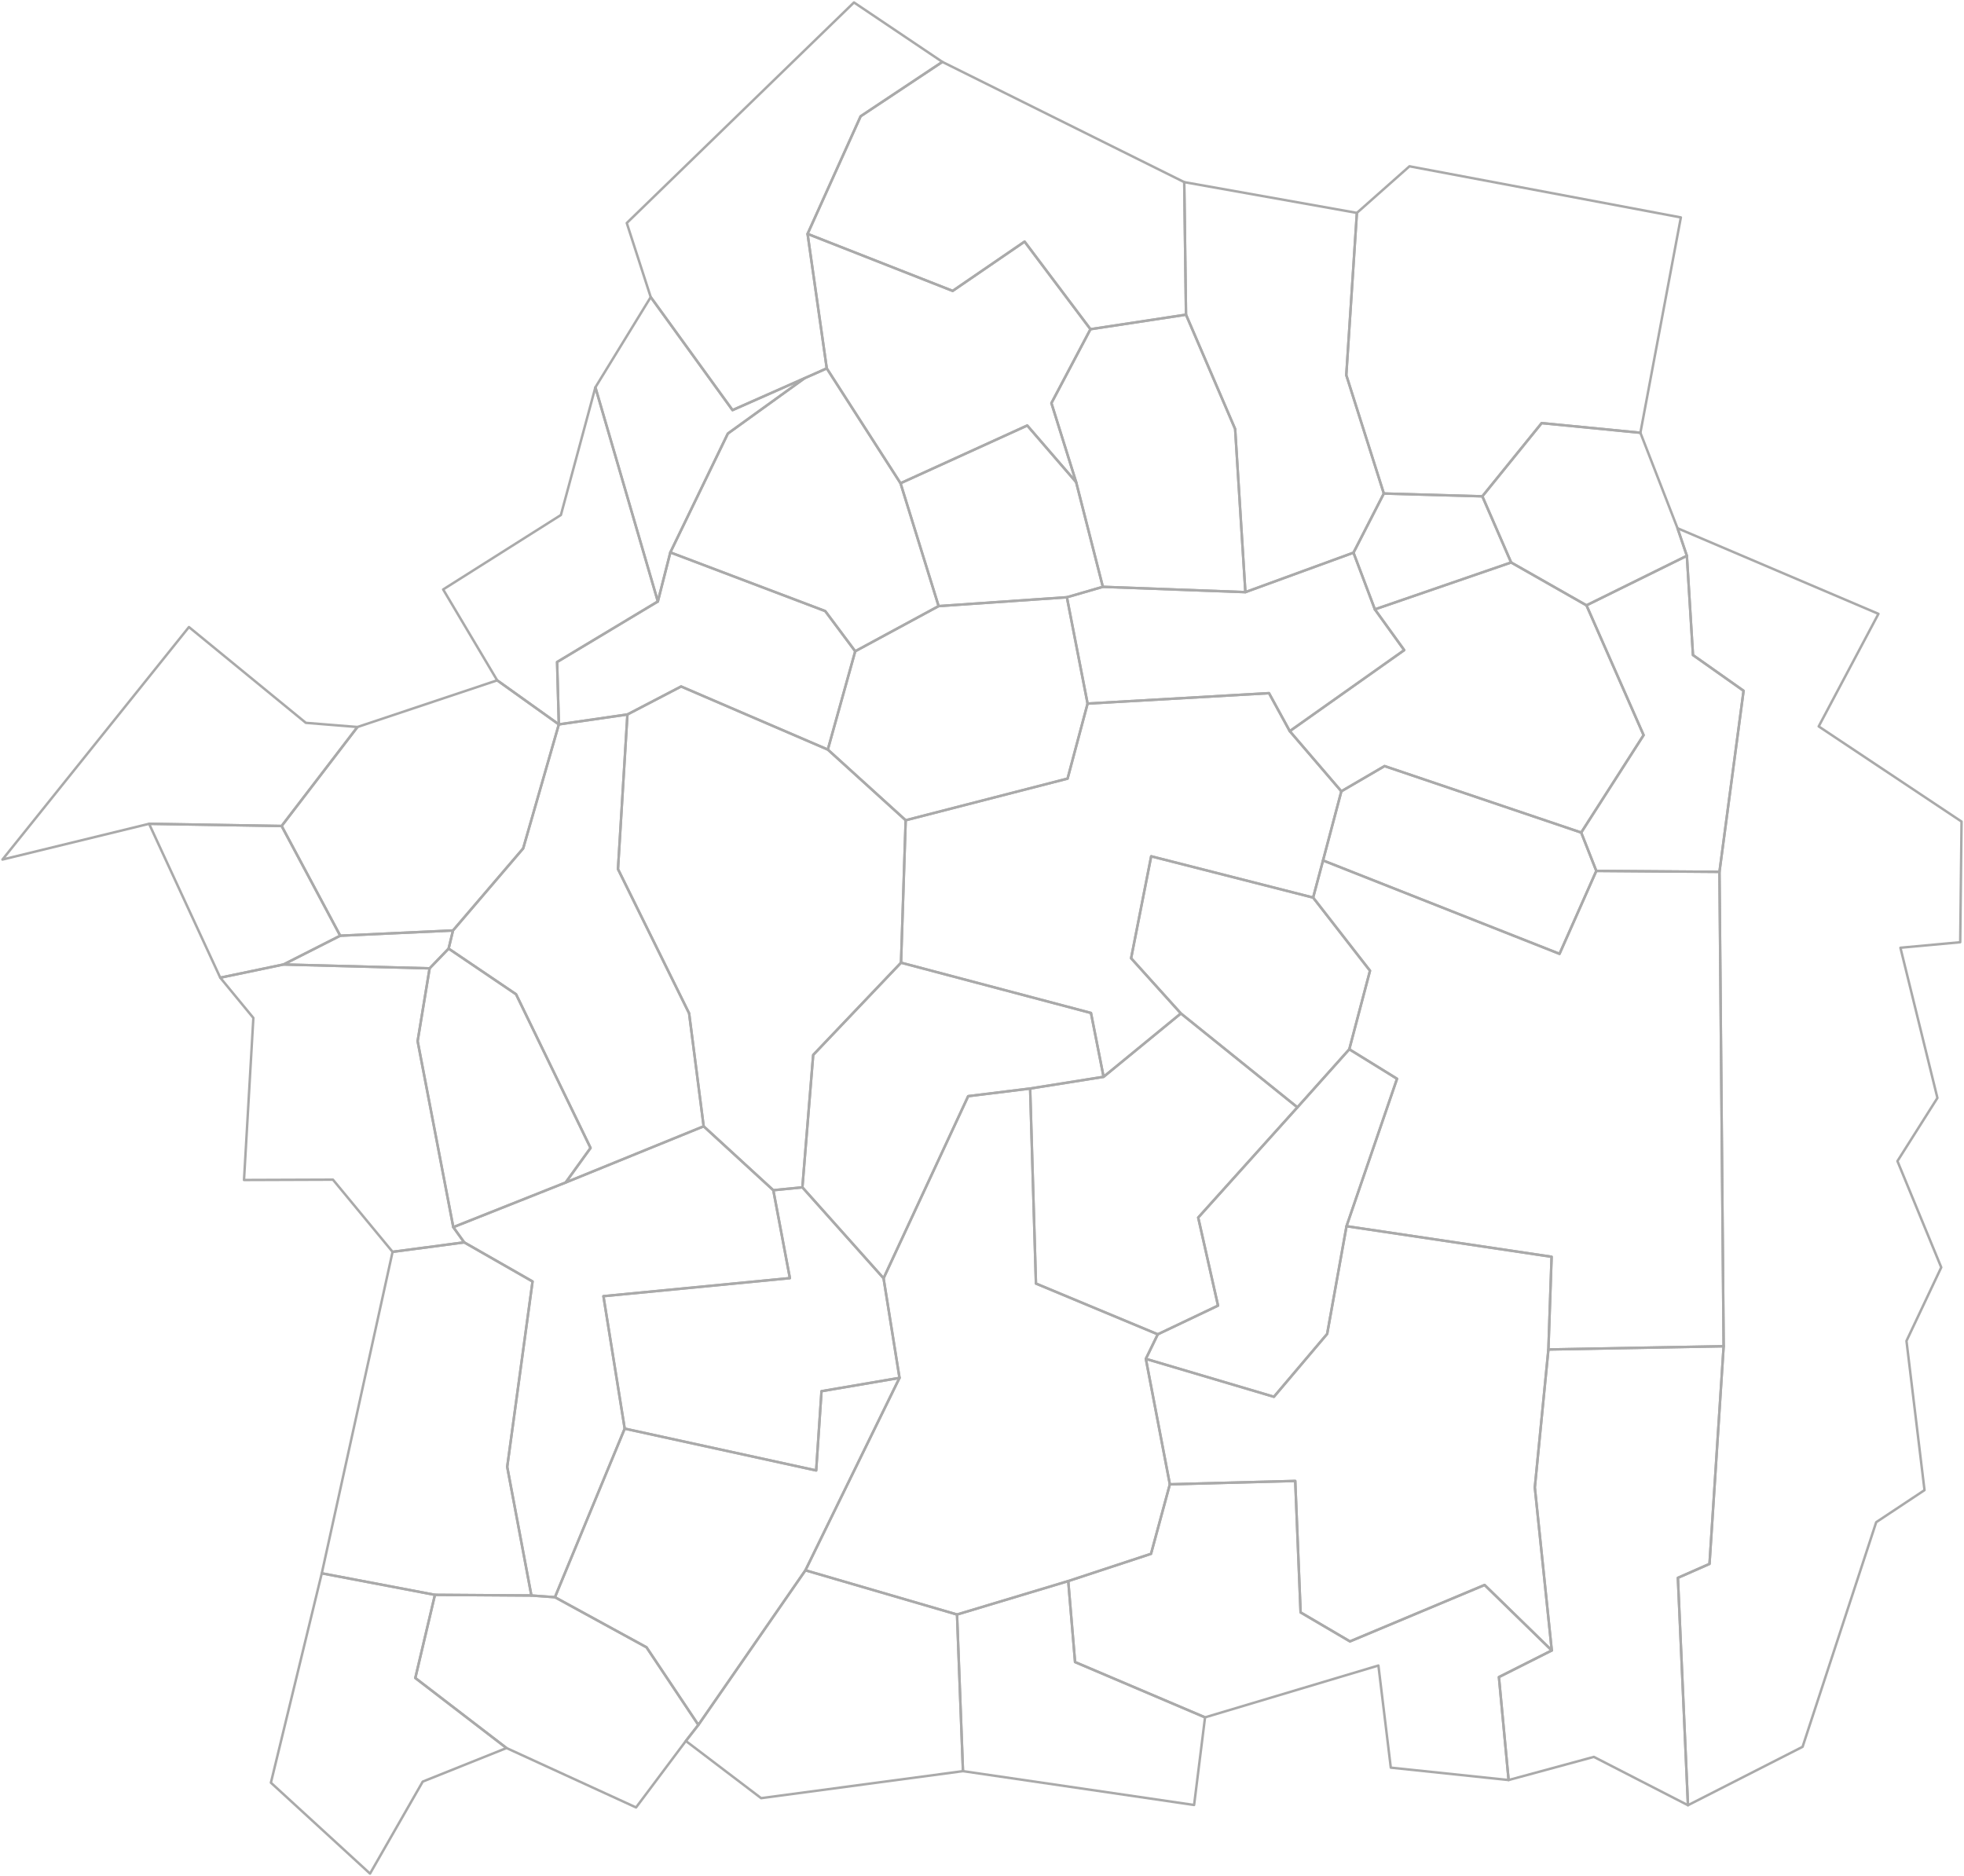
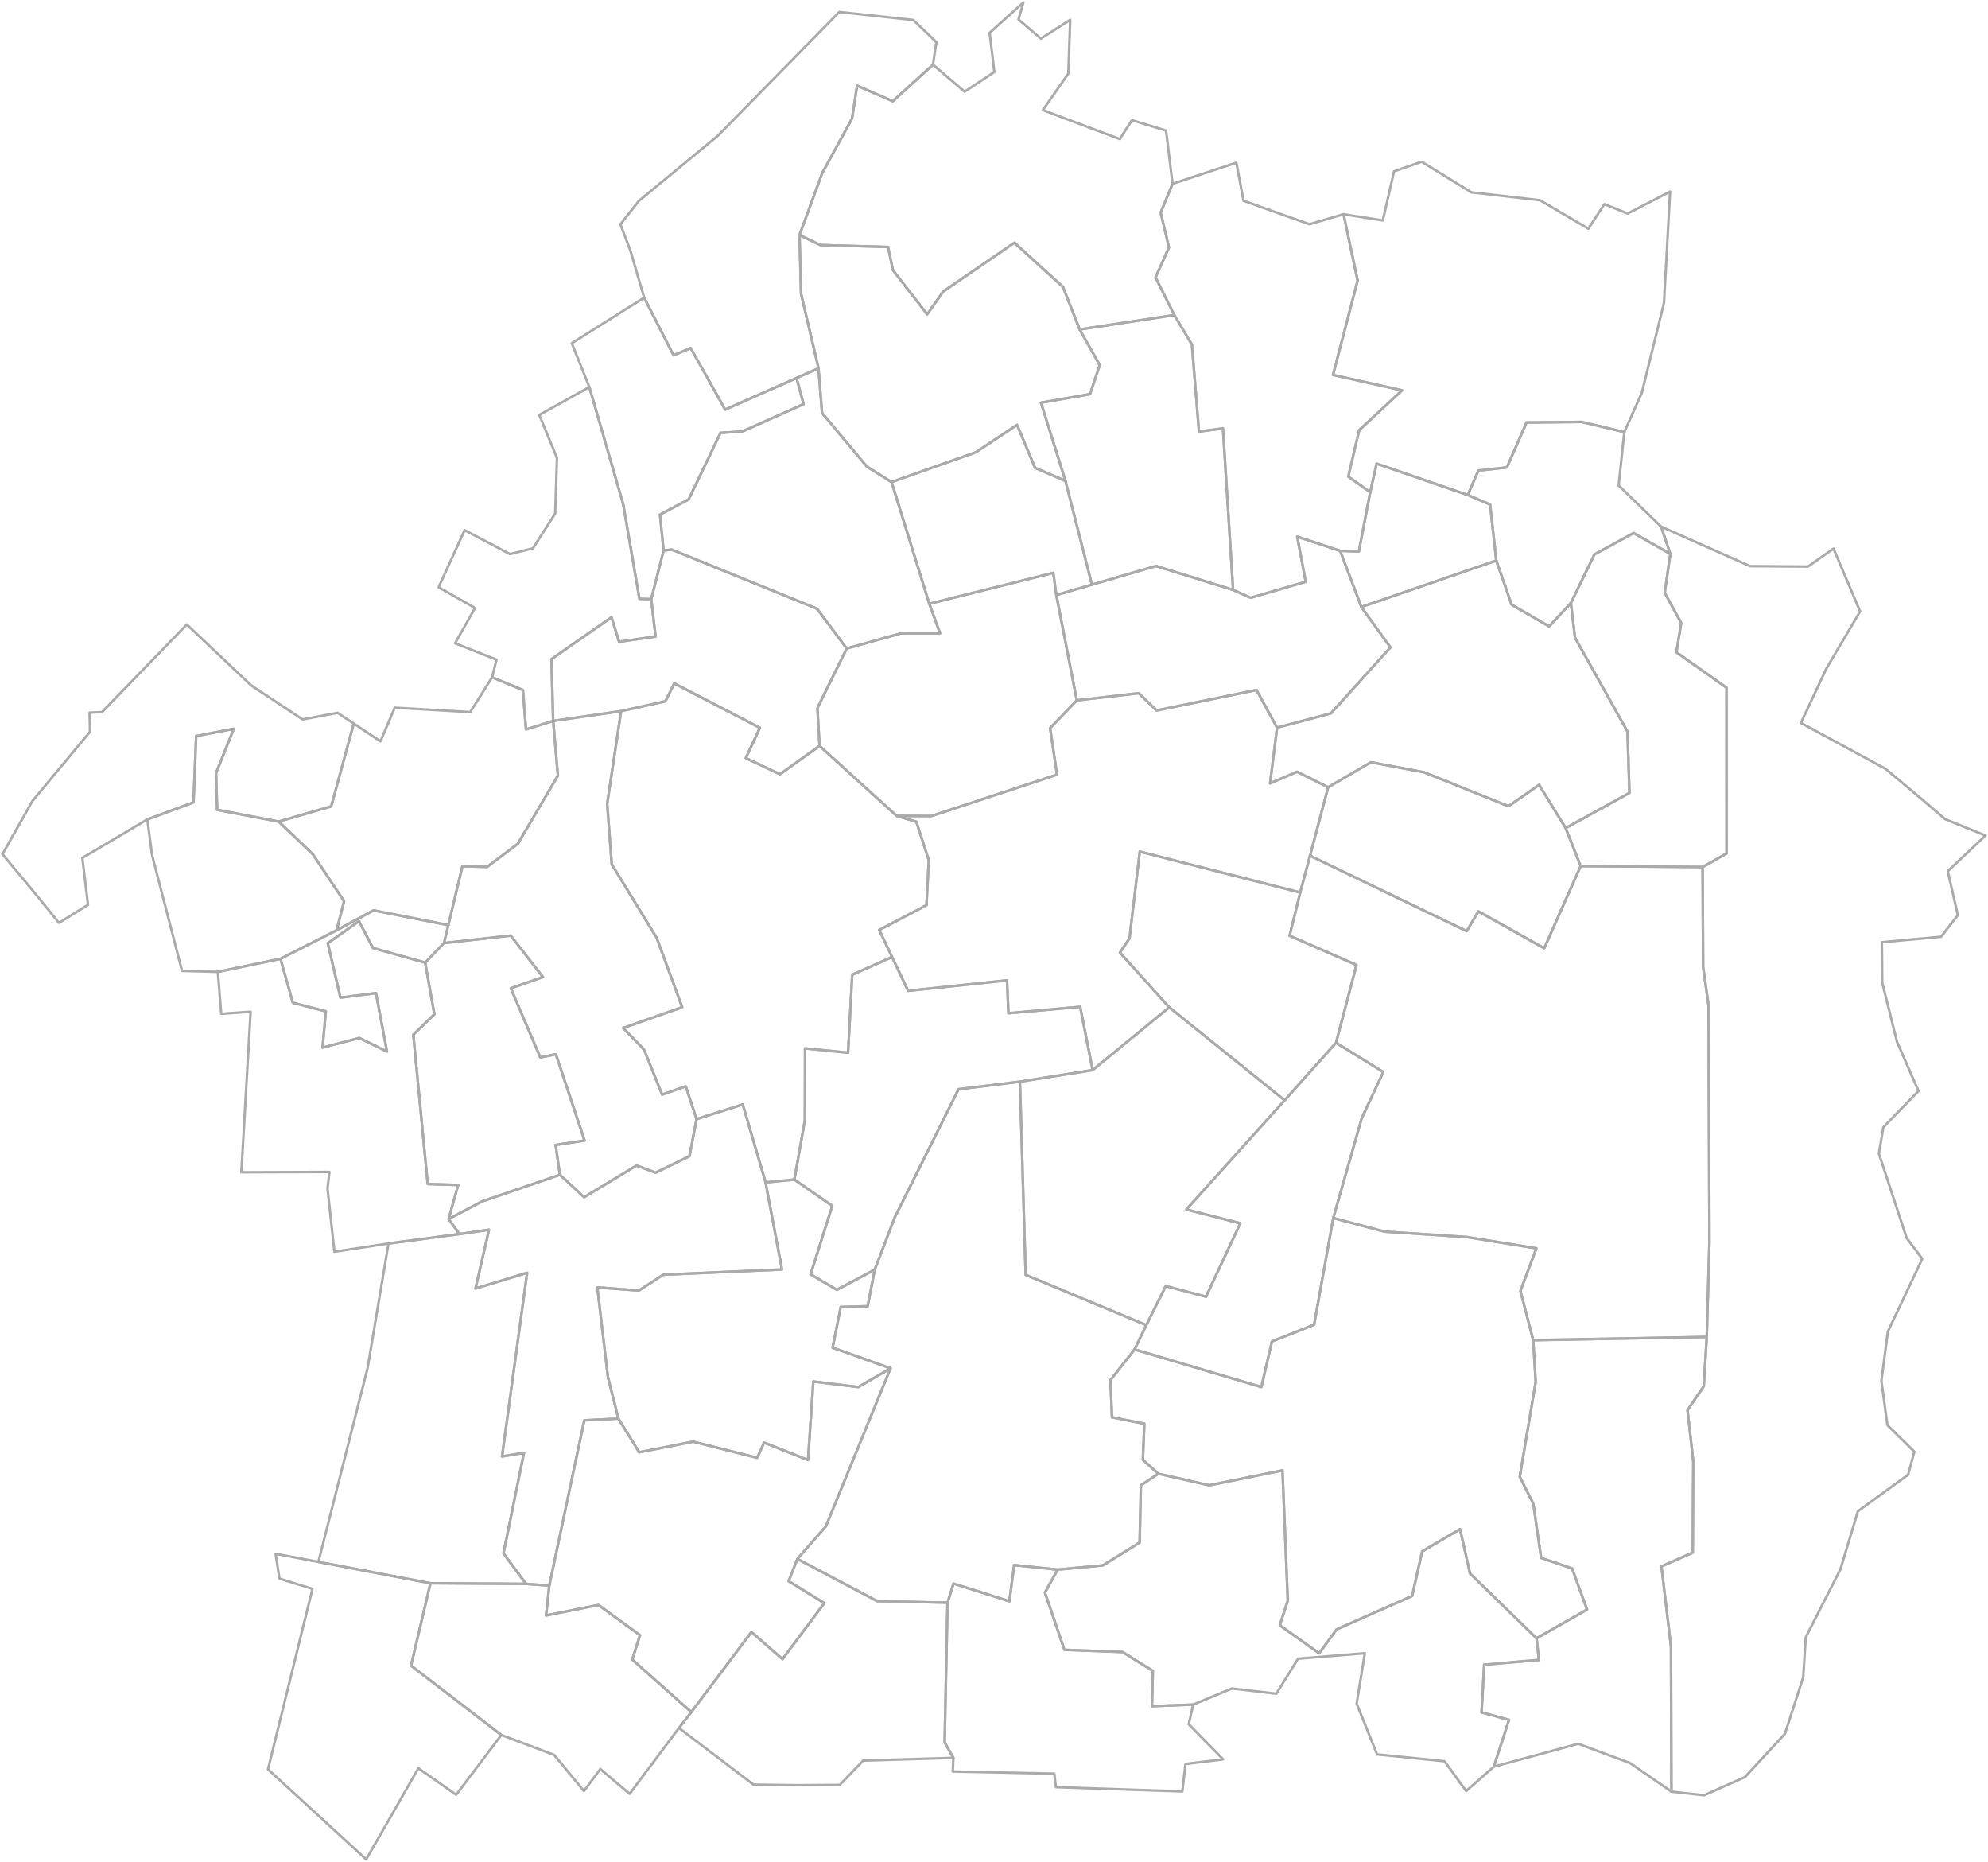
- <svg xmlns="http://www.w3.org/2000/svg" version="1.2" baseProfile="tiny" stroke-linecap="round" stroke-linejoin="round" viewBox="0 0 800 764">
+ <svg xmlns="http://www.w3.org/2000/svg" version="1.2" baseProfile="tiny" stroke-linecap="round" stroke-linejoin="round" viewBox="0 0 800 749">
  <g id="BR" fill="none" stroke="#aaa">
-     <path d="M435.126 644.028l2.78 32.985 52.948 22.527-4.46 35.693-94.142-13.787-2.424-63.795 45.298-13.623z" id="44435" />
-     <path d="M389.828 657.65l2.425 63.796-82.22 11.006-30.664-23.3 5.093-6.534 43.612-62.982 61.754 18.015z" id="42824" />
-     <path d="M131.07 640.864l46.095 8.77-7.995 33.873 37.15 28.528-34.124 13.674-21.472 37.474-40.376-37.032 20.723-85.287z" id="42968" />
-     <path d="M216.45 649.904l9.592.694 37.3 20.402 21.12 31.618-5.093 6.534-20.284 27.082-52.766-24.199-37.15-28.528 7.996-33.873 39.285.27z" id="43812" />
-     <path d="M632.088 672.28l-21.531 10.853 3.946 41.938-47.985-5.05-5.05-41.592-70.614 21.11-52.947-22.526-2.78-32.985 33.718-11.099 7.671-28.313 51.075-1.375 2.184 53.548 20.111 11.812 54.839-22.986 27.363 26.666z" id="42842" />
-     <path d="M216.45 649.904l-39.285-.27-46.094-8.77 28.836-130.942 29.177-3.861 27.841 15.922-10.322 75.517 9.847 52.404z" id="44328" />
-     <path d="M471.596 543.512l-4.853 9.996 9.773 51.108-7.671 28.313-33.719 11.1-45.298 13.622-61.754-18.015 38.324-78.378-6.496-40.577 34.467-74.17 25.238-3.115 2.37 79.439 49.62 20.677z" id="43411" />
-     <path d="M548.48 499.47l-7.884 43.875-21.688 25.615-52.166-15.452 4.854-9.996 24.545-11.688-8.075-35.867 40.407-44.905 21.138-23.649 19.445 12.015-20.576 60.053z" id="44300" />
-     <path d="M174.993 394.442l-4.882 29.643 14.528 75.784 4.445 6.192-29.177 3.86-24.286-29.401-36.229.13 3.81-66.015-13.481-16.389 25.756-5.379 59.516 1.575z" id="42771" />
-     <path d="M184.517 379.016l-1.778 7.384-7.746 8.043-59.516-1.576 23.105-11.718 45.935-2.133z" id="42753" />
-     <path d="M650.226 354.754l50.165.377 1.704 193.24-71.383 1.322 1.305-37.768-83.537-12.454 20.576-60.053-19.445-12.015 8.434-31.993-23.165-29.795 4.033-15.131 96.335 38.047 14.977-33.777z" id="43313" />
-     <path d="M644.074 339.125l6.152 15.63-14.978 33.776-96.335-38.047 7.46-28.16 17.605-10.274 80.096 27.075z" id="44177" />
-     <path d="M114.72 336.456l23.862 44.693-23.105 11.718-25.757 5.38-28.991-62.685 53.992.894z" id="43466" />
-     <path d="M434.577 243.285l8.43 43.311-8.152 30.554-65.941 16.97-31.719-28.788 11.164-40.051 33.97-18.391 52.248-3.605z" id="43652" />
-     <path d="M348.36 265.28l-11.165 40.052-59.757-25.706-21.867 11.4-27.937 4.045-.708-25.408 41.036-24.666 5.088-19.985 63.094 23.903 12.215 16.366z" id="44140" />
-     <path d="M551.317 225.123l8.712 23.094 11.956 16.602-46.623 33.003-8.454-15.473-73.9 4.247-8.431-43.31 14.647-4.25 58.06 2.165 44.033-16.078z" id="44257" />
-     <path d="M687.564 735.33l-4.105-92.625 12.879-5.674 5.757-88.66-1.704-193.24 9.824-73.752-20.612-14.55-2.488-40.434-3.806-11.227 81.842 34.871-24.338 45.85L799 334.655l-.542 49.148-24.353 2.247 15.066 61.183-16.285 25.727 17.846 43.28-14.164 29.966 7.346 60.78-19.676 13.058-29.986 91.487-46.688 23.799z" id="43117" />
-     <path d="M603.806 202.166l11.725 26.945-55.502 19.106-8.712-23.094 12.36-24.102 40.13 1.145z" id="44560" />
-     <path d="M438.344 196.396l10.88 42.64-14.647 4.25-52.249 3.604-15.513-50.045 51.61-23.522 19.919 23.073z" id="43242" />
-     <path d="M366.815 196.845l15.513 50.045-33.969 18.39-12.215-16.365-63.094-23.903 23.422-48.404 31.255-22.548 9.039-4.008 30.049 46.793z" id="43732" />
-     <path d="M327.727 154.06l-31.255 22.548-23.422 48.404-5.088 19.985-25.445-87.217 22.544-36.76 33.318 46.033 29.348-12.993z" id="43698" />
-     <path d="M668.187 176.28l-40.219-3.938-24.162 29.824-40.129-1.145-15.293-48.223 4.32-66.08L574.12 67.74l110.547 20.822-16.48 87.718z" id="44391" />
-     <path d="M337.195 305.332l31.719 28.789-1.897 58.015-35.776 37.57-4.403 53.942-11.841 1.173-28.373-26.04-5.926-46.01-28.974-58.753 3.847-62.992 21.867-11.4 59.757 25.706z" id="43331" />
-     <path d="M242.517 157.78l25.445 87.217-41.036 24.666.708 25.408-25.115-17.95-22.009-37.015 47.957-30.322 14.05-52.004z" id="43279" />
-     <path d="M383.854 25.214l-33.293 22.15-21.609 47.902 7.814 54.786-9.04 4.008-29.347 12.993-33.318-46.033-9.76-30.175L347.855 1l35.999 24.214z" id="43867" />
-     <path d="M482.377 74.188l.722 53.993-38.922 5.916-26.829-35.68-29.294 20.074-59.102-23.225 21.61-47.901 33.292-22.15 98.523 48.973z" id="43563" />
-     <path d="M552.704 86.718l-4.32 66.08 15.293 48.223-12.36 24.102-44.034 16.078-4.17-66.442-20.014-46.578-.722-53.993 70.327 12.53z" id="43992" />
-     <path d="M534.88 365.615l23.165 29.795-8.434 31.993-21.138 23.649-47.461-38.241-20.273-22.489 8.173-41.523 65.968 16.816z" id="44355" />
-     <path d="M528.473 451.052l-40.407 44.905 8.075 35.867-24.545 11.688-49.62-20.677-2.369-79.439 29.916-4.766 31.489-25.82 47.461 38.242z" id="44505" />
-     <path d="M525.362 297.822l21.012 24.502-7.46 28.16-4.034 15.13-65.968-16.815-8.173 41.523 20.273 22.489-31.489 25.819-5.134-26.016-77.372-20.478 1.897-58.015 65.941-16.97 8.152-30.555 73.901-4.247 8.454 15.473z" id="44202" />
-     <path d="M359.902 520.681l6.496 40.577-31.769 5.423-2.176 32.284-77.993-17.036-8.663-53.947 75.947-7.352-6.747-35.809 11.84-1.173 33.065 37.033z" id="44532" />
-     <path d="M366.398 561.258l-38.324 78.378-43.612 62.982L263.342 671l-37.3-20.402 28.417-68.67 77.994 17.037 2.176-32.284 31.77-5.423z" id="43073" />
-     <path d="M449.523 438.63l-29.916 4.767-25.238 3.113-34.467 74.171-33.064-37.033 4.403-53.942 35.776-37.57 77.372 20.478 5.134 26.016z" id="42913" />
-     <path d="M507.283 241.201l-58.059-2.165-10.88-42.64-10.07-32.192 15.903-30.107 38.922-5.916 20.015 46.578 4.17 66.442z" id="43787" />
-     <path d="M444.177 134.097l-15.903 30.107 10.07 32.192-19.918-23.073-51.611 23.522-30.05-46.793-7.813-54.786 59.102 23.225 29.294-20.074 26.829 35.68z" id="43929" />
-     <path d="M314.997 484.821l6.747 35.808-75.948 7.353 8.663 53.947-28.417 68.67-9.592-.695-9.847-52.404 10.322-75.517-27.84-15.922-4.446-6.192 45.763-18.186 56.222-22.901 28.373 26.04z" id="43019" />
-     <path d="M230.402 481.683l-45.763 18.186-14.529-75.784 4.883-29.642 7.746-8.043 27.474 18.597L240.55 467.6l-10.148 14.083z" id="44113" />
-     <path d="M255.571 291.026l-3.847 62.992 28.974 58.752 5.926 46.012-56.222 22.901L240.55 467.6l-30.337-62.603L182.74 386.4l1.778-7.384 28.59-33.431 14.527-50.514 27.937-4.045z" id="43625" />
-     <path d="M630.712 549.693l-5.529 56.177 6.905 66.41-27.363-26.665-54.839 22.986-20.11-11.812-2.185-53.548-51.075 1.375-9.774-51.108 52.166 15.452 21.688-25.615 7.884-43.874 83.537 12.454-1.305 37.768z" id="44060" />
-     <path d="M227.634 295.07l-14.527 50.515-28.59 33.431-45.935 2.133-23.861-44.693 30.884-40.322 56.914-19.012 25.115 17.949z" id="44462" />
-     <path d="M145.605 296.134l-30.884 40.322-53.992-.894L1 350.127l75.961-94.706 47.618 39.017 21.026 1.695z" id="43180" />
-     <path d="M615.531 229.11l30.693 17.465 23.268 52.866-25.418 39.684-80.096-27.075-17.604 10.274-21.012-24.502 46.623-33.003-11.956-16.603 55.502-19.105z" id="42708" />
-     <path d="M668.187 176.28l15.122 38.888 3.806 11.227-40.891 20.18-30.693-17.464-11.725-26.945 24.162-29.823 40.219 3.937z" id="42682" />
-     <path d="M687.564 735.33l-38.33-19.688-34.73 9.429-3.947-41.938 21.53-10.852-6.904-66.411 5.529-56.177 71.383-1.321-5.757 88.659-12.879 5.674 4.105 92.625zm12.827-380.199l-50.165-.377-6.152-15.63 25.418-39.683-23.268-52.866 40.891-20.18 2.488 40.433 20.612 14.551-9.824 73.752z" id="43493" />
+     <path d="M425.614 631.48l-5.11 9.245 7.83 23.028 23.372.89 12.22 7.583-.359 14.19 16.572-.621-1.759 7.923 13.85 14.111-15.155 1.828-1.3 11.06-50.862-1.703-.651-5.439-40.846-.857.25-5.49-3.526-6.208 1.153-56.21 2.404-7.704 22.5 7.113 1.911-14.56 17.506 1.822z" data-name="Victoria" class="comuna" id="44435" />
+     <path d="M381.293 644.81l-1.153 56.21 3.525 6.209-36.33 1.098-9.39 9.777-16.858.118-17.867-.226-30.003-22.797 4.983-6.393 24.19-32.218 12.482 10.91 16.842-22.521-14.353-8.855 3.51-8.939 32.14 16.984 28.282.642z" data-name="Bărăganul" class="comuna" id="42824" />
+     <path d="M128.118 628.384l45.1 8.582-7.823 33.142 36.348 27.913-18.166 24.045-15.22-10.667-13.068 22.872-7.942 13.794-39.505-36.234 17.893-72.59-13.303-4.133-1.51-9.978 17.196 3.254z" data-name="Ciocile" class="comuna" id="42968" />
+     <path d="M211.655 637.23l9.385.679-1.301 12.027 21.087-4.215 16.71 12.15-3.103 9.807 23.767 21.128-4.983 6.393-19.846 26.498-11.794-9.985-6.586 8.868-11.975-14.527-21.273-8.032-36.348-27.913 7.823-33.142 38.437.264z" data-name="Roșiori" class="comuna" id="43812" />
+     <path d="M618.327 659.124l.961 8.696-22.028 1.921-1.065 19.197 11.058 2.995-6.132 18.842-11.13 9.78-8.707-11.976-27.113-2.746-8.243-20.412 3.303-20.281-26.886 2.182-8.728 14.093-17.86-2.101-15.618 6.48-16.572.621.36-14.19-12.221-7.583-23.371-.889-7.83-23.028 5.109-9.244 18.21-1.708 14.781-9.152.503-23.043 7.003-4.66 20.512 4.644 29.461-5.988 2.138 52.392-3.226 9.914 15.863 11.278 7.04-9.635 30.36-13.425 4.044-17.957 15.232-8.923 4.02 17.815 26.772 26.09z" data-name="Berteștii de Jos" class="comuna" id="42842" />
+     <path d="M211.655 637.23l-38.437-.264-45.1-8.582 19.818-78.048 8.397-50.069 28.547-3.777 11.909-1.748-5.45 23.648 20.782-6.322-10.1 73.888 8.831-1.463-8.252 40.448 9.055 12.288z" data-name="Ulmu" class="comuna" id="44328" />
+     <path d="M461.297 533.133l-4.749 9.78-9.674 12.316.606 14.972 13.009 2.59-.576 14.527 6.198 5.6-7.003 4.66-.503 23.043-14.78 9.152-18.211 1.708-17.506-1.822-1.912 14.56-22.5-7.113-2.403 7.703-28.281-.642-32.14-16.984 11.47-13.12 26.027-63.567-23.316-8.298 3.262-16.372 10.837-.296 2.86-14.735 8.013-20.932 25.711-51.639 24.694-3.047 2.318 77.725 48.55 20.231z" data-name="Însurăței" class="oras" id="43411" />
+     <path d="M536.523 490.042l-7.715 42.927-16.966 6.727-4.254 18.336-51.04-15.119 4.75-9.78 7.824-15.732 16.19 4.296 13.804-29.541-21.704-5.552 39.535-43.936 20.682-23.139 19.025 11.756-8.693 18.641-11.438 40.116z" data-name="Tufești" class="comuna" id="44300" />
+     <path d="M171.093 387.28l3.703 20.785-8.48 8.218 5.8 60.07 12.252.372-3.837 13.707 4.35 6.058-28.548 3.777-21.767 3.332-2.772-25.49.776-6.61-35.447.129 3.727-64.591-11.835.83-1.355-16.866 25.201-5.263 4.988 17.688 13.263 3.452-1.31 14.58 14.797-3.863 11.112 5.446-4.416-23.497-14.303 1.822-5.087-21.899 12.55-8.847 5.618 10.778 21.02 5.881z" data-name="Surdila-Greci" class="comuna" id="42771" />
+     <path d="M180.411 372.186l-1.739 7.224-7.58 7.87-21.02-5.882-5.617-10.778-12.55 8.847 5.087 21.899 14.303-1.822 4.416 23.497-11.112-5.446-14.797 3.863 1.31-14.58-13.263-3.452-4.988-17.688 22.606-11.465 14.838-8.012 30.106 5.925z" data-name="Făurei" class="oras" id="42753" />
+     <path d="M636.073 348.447l49.083.37.208 40.282 2.184 15.4.35 95.07-1.074 38.319-69.844 1.292-5.145-19.804 6.423-17.149-27.945-4.53-33.159-2.19-20.631-5.465 11.438-40.115 8.693-18.642-19.025-11.756 8.252-31.303-26.933-11.755 4.267-17.398 3.947-14.804 63.069 30.354 4.705-7.954 26.482 14.827 14.655-33.049z" data-name="Gropeni" class="comuna" id="43313" />
+     <path d="M630.054 333.155l6.019 15.292-14.654 33.049-26.483-14.827-4.705 7.954-63.069-30.354 7.3-27.553 17.224-10.051 21.432 4.05 33.928 13.642 12.305-8.588 10.703 17.386z" data-name="Tichilești" class="comuna" id="44177" />
+     <path d="M112.12 330.544l13.72 13.073 12.61 18.941-2.983 11.715-22.606 11.465-25.201 5.263-14.41-.408-12.07-46.642-1.886-14.282 18.575-6.853 1.07-26.683 15.14-2.934-7.135 17.81.437 14.805 24.74 4.73z" data-name="Jirlău" class="comuna" id="43466" />
+     <path d="M425.077 239.383l8.248 42.377-10.75 11.175 2.774 18.72-50.547 16.657-13.972-.053-31.034-28.168-.864-15.238 11.787-23.95 21.771-6.077 15.805-.005-4.34-11.911 49.911-12.426 1.21 8.9z" data-name="Movila Miresii" class="comuna" id="43652" />
+     <path d="M340.719 260.904l-11.787 23.95.864 15.238-15.932 11.393-13.75-6.5 5.679-12.173-34.466-17.873-3.573 7.208-17.821 3.947-27.334 3.957-.694-24.86 24.162-16.847 3.05 9.853 14.694-2.089-1.755-15.05 4.978-19.554 3.222-.402 58.512 23.79 11.951 16.012z" data-name="Șuțești" class="comuna" id="44140" />
+     <path d="M539.298 221.612l8.524 22.596 11.699 16.244-23.946 26.55-21.672 5.741-8.271-15.139-40.22 8.234-7.15-6.954-24.937 2.876-8.248-42.377 14.331-4.158 25.756-7.51 31.05 9.629 7.055 3.155 22.18-6.44-3.442-18.15 17.291 5.703z" data-name="Tudor Vladimirescu" class="comuna" id="44257" />
+     <path d="M672.606 720.813l-.175-58.274-3.841-32.353 12.6-5.552.206-36.709-2.318-20.593 6.534-9.587 1.212-19.857 1.074-38.32-.35-95.07-2.184-15.4-.208-40.282 9.654-5.447-.042-66.714-20.167-14.237 1.933-11.765-6.636-12.212 2.269-15.584-3.724-10.984 35.829 15.894 23.275.17 10.291-7.22 10.682 25.274-13.545 22.955-10.269 21.906 34.122 18.486 13.87 11.637 10.044 8.592L799 336.159l-15.191 14.336 4.044 17.703-6.745 8.672-23.828 2.198.155 16.277 5.93 23.755 8.656 19.831-14.136 14.576-1.798 10.596 11.159 33.956 6.302 8.39-13.859 29.32-2.597 19.789 2.432 17.813 10.82 10.664-2.489 9.288-20.229 14.69-6.989 23.302-13.985 27.409-1.005 16.048-7.36 22.755-16.1 17.427-16.43 7.314-13.15-1.455z" data-name="Frecăței" class="comuna" id="43117" />
+     <path d="M590.655 199.15l8.984 3.84 2.488 22.524-54.305 18.694-8.524-22.596 7.529.251 4.565-23.832 2.576-11.51 36.687 12.63z" data-name="Cazasu" class="comuna" id="44560" />
+     <path d="M428.762 193.506l10.646 41.72-14.331 4.157-1.211-8.9-49.91 12.427-15.18-48.966 33.89-11.976 16.608-11.038 7.239 17.285 12.25 5.29z" data-name="Gemenele" class="comuna" id="43242" />
+     <path d="M358.776 193.944l15.18 48.966 4.34 11.91-15.806.006-21.771 6.078-11.952-16.012-58.511-23.79-3.222.402-1.438-14.473 11.517-6.097 12.838-26.79 8.717-.54 24.708-11.017-2.844-10.504 8.844-3.922 1.415 17.95 18.036 21.59 9.95 6.243z" data-name="Rîmnicelu" class="comuna" id="43732" />
+     <path d="M320.532 152.083l2.844 10.504-24.708 11.017-8.717.54-12.838 26.79-11.517 6.097 1.438 14.473-4.978 19.554-4.735-.14-6.537-38.061-13.624-47.135-7.063-17.636 29.12-18.33 11.823 23.205 6.903-2.933 13.874 24.767 28.715-12.712z" data-name="Racoviță" class="comuna" id="43698" />
+     <path d="M653.647 173.823l-17.178-4.086-22.173.234-7.895 18.09-11.478 1.257-4.268 9.833-36.687-12.63-2.576 11.51-8.814-6.284 4.372-18.69 17.255-16.009-27.776-6.2 9.896-37.977-5.67-26.677 15.804 2.495 4.525-19.758 11.123-3.861 19.945 12.297 27.703 3.203 19.418 11.436 6.463-9.862 9.38 3.767 17.05-8.826-2.47 44.889-8.907 36.051-7.042 15.798z" data-name="Vădeni" class="comuna" id="44391" />
+     <path d="M329.796 300.091l31.034 28.168 7.92 2.347 5.002 15.475-.936 18.096-18.994 9.975 5.152 10.87-16.039 7.142-1.655 31.353-17.31-1.735-.072 28.864-4.236 23.914-11.585 1.148-9.18-31.353-18.582 5.875-4.369-13.192-9.5 3.351-7.257-18.087-8.419-8.718 23.747-8.372-10.228-27.83-18.12-29.655-1.83-24.363 5.594-37.27 17.821-3.947 3.573-7.208 34.466 17.873-5.68 12.173 13.751 6.5 15.932-11.394z" data-name="Ianca" class="oras" id="43331" />
+     <path d="M237.16 155.722l13.624 47.135 6.537 38.06 4.735.14 1.755 15.051-14.695 2.09-3.049-9.854-24.162 16.848.694 24.86-10.94 3.396-1.23-15.834-12.404-5.124 1.783-7.086-16.683-6.607 8.032-14.2-14.666-8.324 10.484-22.967 18.243 9.616 9.234-2.312 8.961-14.005.724-22.344-7.112-17.33 20.135-11.209z" data-name="Gradiștea" class="comuna" id="43279" />
+     <path d="M375.448 26.017L359.273 40.72 344.9 34.476l-2.026 13.213-12.02 21.977-9.122 24.891.62 23.6 7.025 30.004-8.844 3.922-28.715 12.712-13.874-24.767-6.903 2.933-11.822-23.205-5.484-18.772-4.066-10.752 7.424-9.41 31.687-26.123 48.964-49.868 29.762 3.221 9.288 8.873-1.345 9.092z" data-name="Salcia Tudor" class="comuna" id="43867" />
+     <path d="M471.846 73.934l-4.767 11.577 3.317 14.06-5.393 12.027 7.55 15.164-38.084 5.788-6.71-17.103-19.54-17.807-28.661 19.641-6.442 9.17-13.8-17.76-1.941-9.32-27.28-.804-8.364-4.01 9.122-24.89 12.02-21.978 2.026-13.213 14.374 6.244 16.175-14.703 12.716 10.864 11.968-7.877-1.88-15.804L411.811 1l-1.95 6.838 8.991 7.694 11.802-7.538-.753 21.62L419.64 44.29l30.982 11.652 4.901-7.585 13.714 4.193 2.609 21.384z" data-name="Măxineni" class="comuna" id="43563" />
+     <path d="M540.655 86.194l5.67 26.677-9.896 37.977 27.776 6.2-17.255 16.01-4.372 18.689 8.814 6.284-4.565 23.832-7.529-.25-17.292-5.703 3.443 18.149-22.18 6.44-7.055-3.155-4.08-65.008-9.657 1.305-2.83-35.013-7.095-11.866-7.549-15.164 5.393-12.026-3.317-14.06 4.767-11.578 16.149-5.33 9.531-3.129 2.884 15.298 26.517 9.44 13.728-4.02z" data-name="Siliștea" class="comuna" id="43992" />
+     <path d="M523.215 359.073l-4.267 17.398 26.933 11.755-8.252 31.303-20.682 23.139-46.437-37.416-19.836-22.004 3.842-5.719 4.155-34.908 64.544 16.452z" data-name="Unirea" class="comuna" id="44355" />
+     <path d="M516.947 442.668l-39.535 43.936 21.704 5.552-13.803 29.54-16.191-4.295-7.825 15.732-48.549-20.231-2.318-77.725 29.27-4.664 30.81-25.261 46.437 37.416z" data-name="Viziru" class="comuna" id="44505" />
+     <path d="M513.903 292.743l-2.81 22.437 10.847-4.683 12.521 6.22-7.299 27.552-3.947 14.804-64.544-16.452-4.155 34.908-3.842 5.719 19.836 22.004-30.81 25.261-5.023-25.454-28.861 2.575-.582-13.21-39.804 4.194-6.456-13.596-5.152-10.87 18.994-9.975.936-18.096-5.002-15.475-7.92-2.347 13.972.053 50.547-16.658-2.774-18.719 10.75-11.175 24.938-2.876 7.15 6.954 40.219-8.234 8.271 15.14z" data-name="Traian" class="comuna" id="44202" />
+     <path d="M352.013 510.795l-2.86 14.735-10.838.296-3.262 16.372 23.316 8.298-12.961 7.553-18.123-2.246-2.13 31.586-17.667-7-2.788 6.117-25.756-6.503-21.715 4.265-8.384-13.547-4.218-16.755-4.258-36.028 16.713 1.272 9.856-6.374 47.74-2.092-6.601-35.036 11.585-1.148 15.254 10.589-8.72 27.542 10.578 6.218 15.239-8.114z" data-name="Zăvoaia" class="comuna" id="44532" />
+     <path d="M358.369 550.496l-26.028 63.567-11.47 13.12-3.51 8.939 14.353 8.855-16.842 22.52-12.482-10.91-24.19 32.22-23.767-21.13 3.102-9.806-16.71-12.15-21.086 4.215 1.301-12.027 14.082-66.477 13.723-.711 8.384 13.547 21.715-4.265 25.756 6.503 2.788-6.116 17.668 7 2.13-31.587 18.122 2.245 12.961-7.552z" data-name="Dudești" class="comuna" id="43073" />
+     <path d="M439.7 430.513l-29.27 4.664-24.694 3.047-25.71 51.64-8.013 20.93-15.24 8.115-10.577-6.218 8.72-27.542-15.254-10.589 4.236-23.914.072-28.864 17.31 1.735 1.655-31.353 16.04-7.142 6.454 13.596 39.805-4.194.582 13.21 28.861-2.575 5.024 25.454z" data-name="Bordei Verde" class="comuna" id="42913" />
+     <path d="M496.214 237.344l-31.05-9.628-25.756 7.51-10.646-41.72-9.853-31.498 19.73-3.43 3.909-11.683-8.079-14.345 38.083-5.788 7.094 11.866 2.831 35.013 9.658-1.305 4.08 65.008z" data-name="Romanu" class="comuna" id="43787" />
+     <path d="M434.47 132.55l8.077 14.345-3.909 11.683-19.728 3.43 9.852 31.498-12.25-5.291-7.238-17.285-16.608 11.038-33.89 11.976-9.949-6.243-18.036-21.59-1.415-17.95-7.024-30.003-.621-23.6 8.365 4.01 27.279.804 1.942 9.318 13.799 17.761 6.442-9.17 28.661-19.64 19.54 17.806 6.71 17.103z" data-name="Scorțaru Nou" class="comuna" id="43929" />
+     <path d="M308.077 475.708l6.601 35.036-47.74 2.092-9.856 6.374-16.713-1.272 4.258 36.028 4.218 16.755-13.723.71-14.082 66.478-9.385-.68-9.055-12.288 8.252-40.448-8.83 1.463 10.099-73.888-20.782 6.322 5.45-23.648-11.909 1.748-4.349-6.058 13.587-7.137 31.188-10.657 9.765 9.008 21.078-12.74 7.682 2.893 13.62-6.64 2.864-14.929 18.582-5.875 9.18 31.353z" data-name="Cireșu" class="comuna" id="43019" />
+     <path d="M225.306 472.638l-31.188 10.657-13.587 7.137 3.837-13.707-12.252-.373-5.8-60.07 8.48-8.217-3.703-20.786 7.58-7.869 26.833-3.001 12.981 16.674-12.934 4.524 11.869 27.802 6.273-1.257 11.54 34.707-11.645 1.777 1.716 12.002z" data-name="Surdila-Găiseanca" class="comuna" id="44113" />
+     <path d="M249.933 286.094l-5.594 37.27 1.83 24.363 18.12 29.656 10.228 27.829-23.747 8.372 8.42 8.719 7.256 18.086 9.5-3.35 4.37 13.191-2.865 14.93-13.62 6.639-7.683-2.893-21.077 12.74-9.765-9.008-1.716-12.002 11.645-1.777-11.54-34.707-6.273 1.257-11.869-27.802 12.934-4.524-12.981-16.674-26.834 3.001 1.74-7.224 5.66-23.684 9.93.27 12.383-9.296 16.12-27.43-1.906-21.995 27.334-3.957z" data-name="Mircea Vodă" class="comuna" id="43625" />
+     <path d="M616.98 539.18l1.004 16.753-6.413 38.213 5.443 10.79 3.165 21.845 12.456 4.23 6.018 16.549-20.326 11.564-26.773-26.091-4.02-17.815-15.231 8.923-4.044 17.957-30.36 13.425-7.04 9.635-15.864-11.278 3.226-9.914-2.137-52.392-29.461 5.988-20.512-4.644-6.198-5.6.576-14.528-13.009-2.59-.606-14.97 9.674-12.317 51.04 15.12 4.253-18.337 16.967-6.727 7.715-42.927 20.631 5.464 33.16 2.19 27.944 4.531-6.423 17.15 5.145 19.803z" data-name="Stăncuța" class="comuna" id="44060" />
+     <path d="M222.599 290.051l1.905 21.994-16.12 27.43-12.382 9.297-9.93-.27-5.66 23.684-30.107-5.925-14.838 8.012 2.983-11.715-12.61-18.94-13.72-13.074 21.174-6.124 9.045-33.329 10.759 7.157 5.757-13.527 30.38 1.76 8.79-13.991 12.404 5.124 1.23 15.834 10.94-3.397z" data-name="Vișani" class="comuna" id="44462" />
+     <path d="M142.339 291.091l-9.045 33.329-21.173 6.124-24.74-4.73-.437-14.805 7.135-17.81-15.14 2.934-1.07 26.683-18.575 6.853-26.165 15.492 2.292 18.873-11.705 7.262-9.828-12.146L1 343.65l12.056-21.39 23.173-27.89-.176-7.67 4.977-.184 34.146-35.258 25.95 24.54 20.64 13.635 14.093-2.645 6.48 4.303z" data-name="Galbenu" class="comuna" id="43180" />
+     <path d="M602.127 225.514l6.166 17.762 15.104 8.744 8.76-9.419 1.625 13.901 21.142 37.825.79 24.68-25.66 14.148-10.703-17.386-12.305 8.588-33.928-13.643-21.432-4.05-17.225 10.052-12.521-6.219-10.847 4.683 2.81-22.437 21.672-5.741 23.946-26.55-11.699-16.244 54.305-18.694z" data-name="Chișcani" class="comuna" id="42708" />
+     <path d="M653.647 173.823l-2.28 21.485 17.076 16.565 3.724 10.984-14.79-8.393-15.767 8.605-9.452 19.532-8.76 9.419-15.106-8.744-6.165-17.762-2.488-22.523-8.984-3.84 4.268-9.833 11.478-1.257 7.895-18.09 22.173-.234 17.178 4.087z" data-name="Brăila" class="municipiu resedinta" id="42682" />
+     <path d="M672.606 720.813l-16.634-11.492-20.869-7.771-33.982 9.225 6.132-18.841-11.058-2.995 1.065-19.198 22.028-1.921-.961-8.697 20.326-11.563-6.018-16.55-12.456-4.229-3.165-21.845-5.443-10.79 6.413-38.213-1.004-16.753 69.844-1.292-1.212 19.857-6.534 9.587 2.318 20.593-.206 36.71-12.6 5.551 3.841 32.353.175 58.274zm12.55-371.997l-49.083-.369-6.019-15.292 25.66-14.148-.79-24.68-21.142-37.825-1.624-13.9 9.452-19.533 15.767-8.605 14.79 8.393-2.27 15.584 6.637 12.212-1.933 11.765 20.167 14.237.042 66.714-9.654 5.447z" data-name="Mărașu" class="comuna" id="43493" />
  </g>
</svg>
